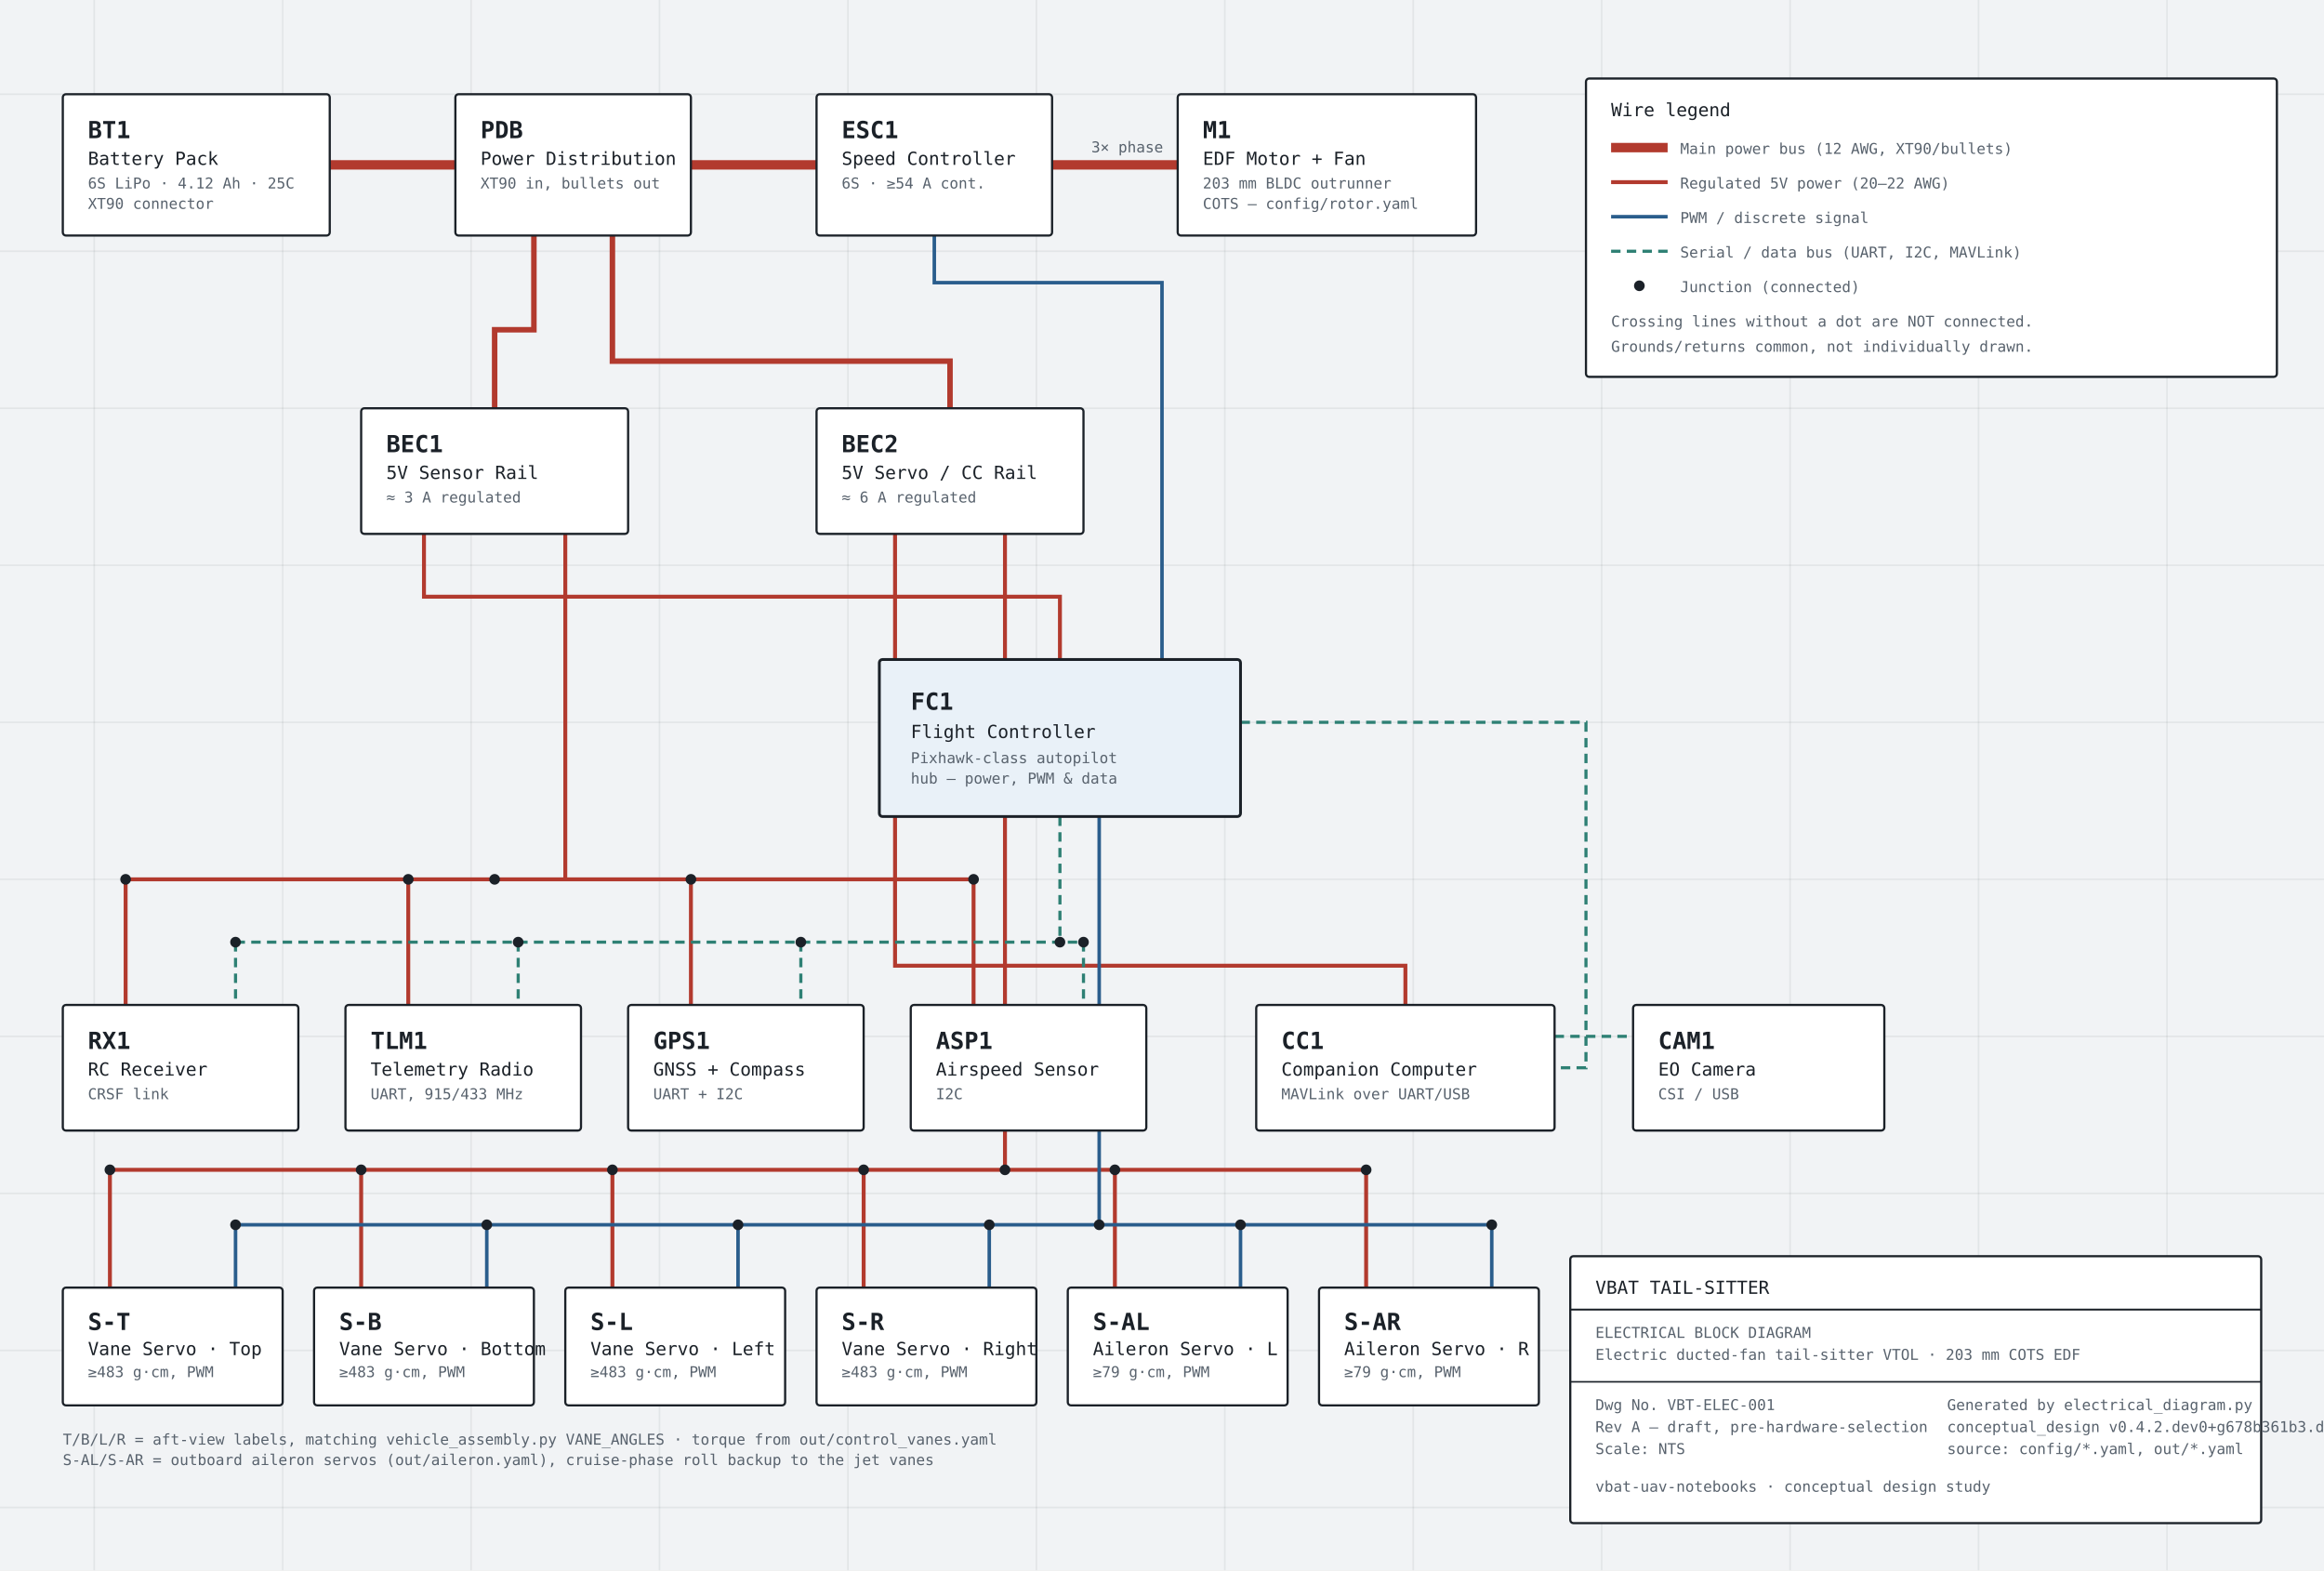
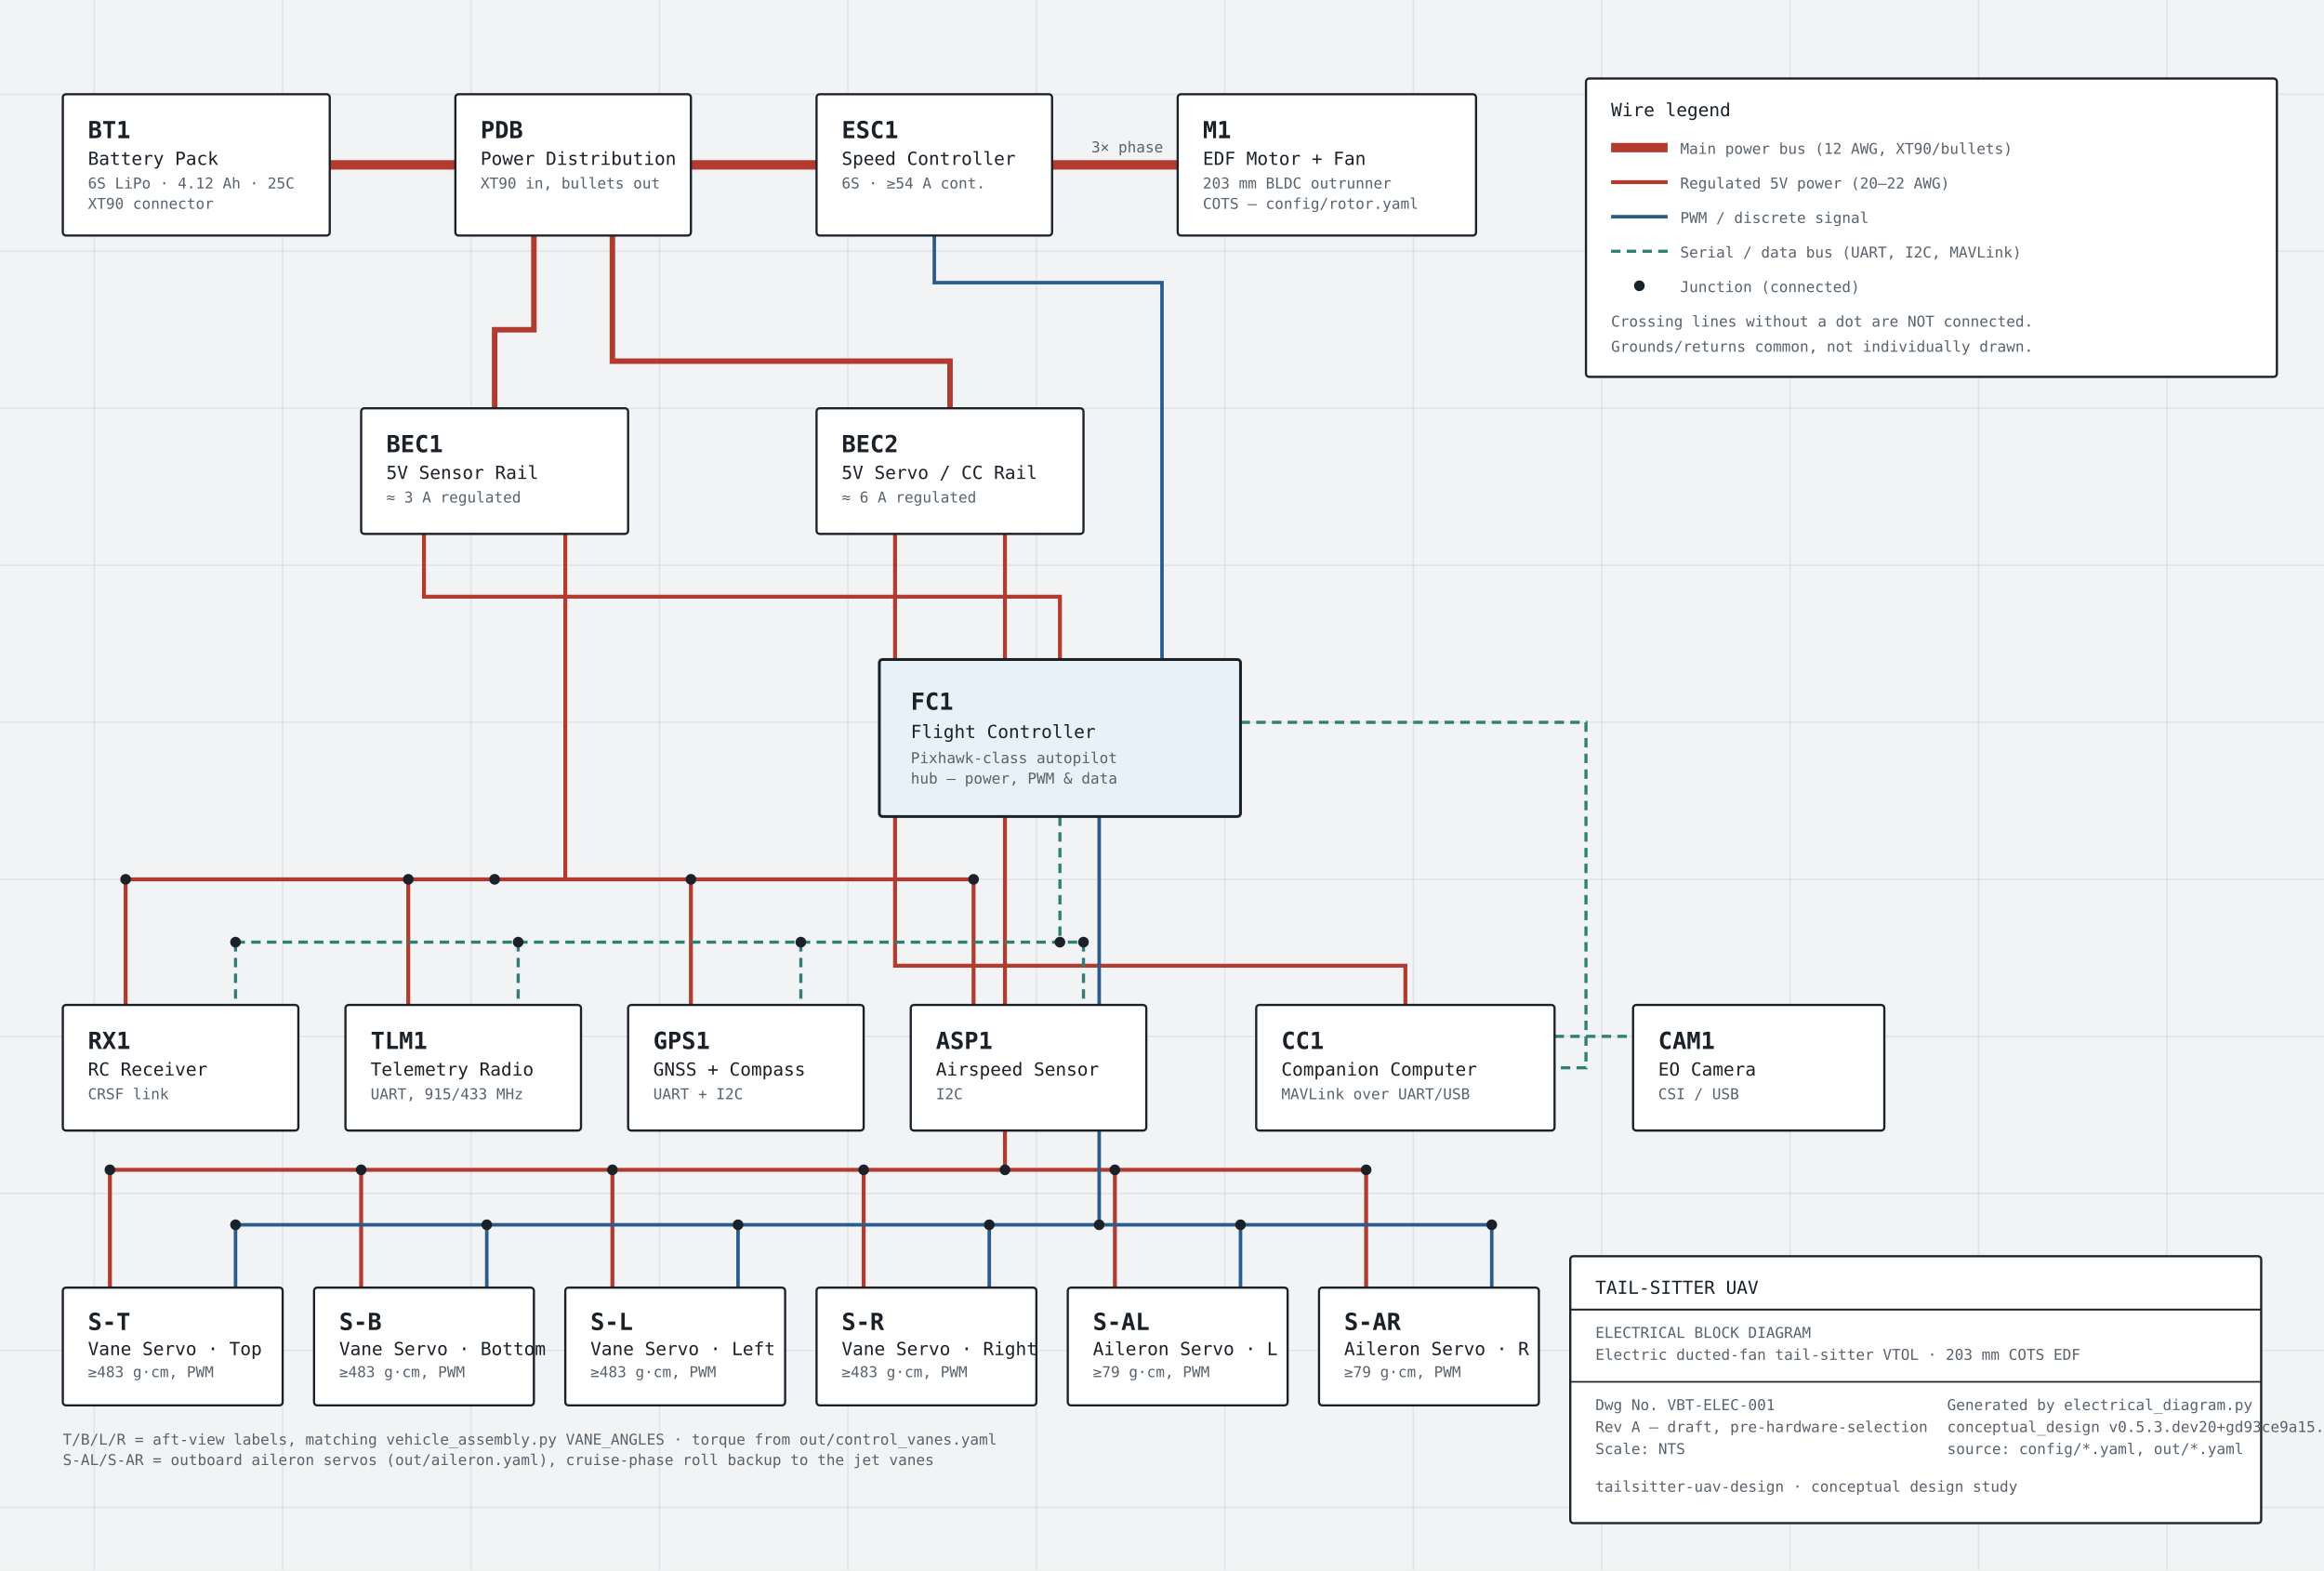
<svg xmlns="http://www.w3.org/2000/svg" viewBox="0 0 1480 1000" role="img" aria-labelledby="wd-title wd-desc">
  <style>
    text { font-family: ui-monospace, "Cascadia Mono", "SF Mono", "JetBrains Mono", Consolas, monospace; fill: #1B2128; }
    .ref { font-weight: 700; font-size: 15px; }
    .name { font-size: 11.5px; font-weight: 500; }
    .spec { font-size: 9.5px; fill: #58626D; }
    .wire-label { font-size: 9.5px; fill: #58626D; }
    .box { fill: #FFFFFF; stroke: #1B2128; stroke-width: 1.4; }
    .box.hub { fill: #E9F1F8; stroke-width: 1.8; }
    .jx { fill: #1B2128; }
    .grid-line { stroke: rgba(27,33,40,0.07); stroke-width: 1; }
    .power { stroke: #B23A2E; }
    .signal { stroke: #2A5D8C; }
    .data { stroke: #2E8074; }
  </style>
  <rect x="0" y="0" width="1480" height="1000" fill="#F1F3F5" />
  <g class="grid-line">
    <path d="M0,60 H1480 M0,160 H1480 M0,260 H1480 M0,360 H1480 M0,460 H1480 M0,560 H1480 M0,660 H1480 M0,760 H1480 M0,860 H1480 M0,960 H1480" />
    <path d="M60,0 V1000 M180,0 V1000 M300,0 V1000 M420,0 V1000 M540,0 V1000 M660,0 V1000 M780,0 V1000 M900,0 V1000 M1020,0 V1000 M1140,0 V1000 M1260,0 V1000 M1380,0 V1000" />
  </g>
  <g fill="none">
    <path class="power" d="M210,105 H290" stroke-width="6" />
    <path class="power" d="M440,105 H520" stroke-width="6" />
    <path class="power" d="M670,105 H750" stroke-width="6" />
    <text class="wire-label" x="695" y="97">3× phase</text>
    <path class="power" d="M340,150 V210 H315 V260" stroke-width="3.5" />
    <path class="power" d="M390,150 V230 H605 V260" stroke-width="3.5" />
    <path class="power" d="M270,340 V380 H675 V420" stroke-width="2.5" />
    <path class="power" d="M360,340 V560" stroke-width="2.5" />
    <path class="power" d="M80,560 H620" stroke-width="2.5" />
    <path class="power" d="M80,560 V640 M260,560 V640 M440,560 V640 M620,560 V640" stroke-width="2.5" />
    <path class="power" d="M570,340 V615 H895 V640" stroke-width="2.5" />
    <path class="power" d="M640,340 V745" stroke-width="2.5" />
    <path class="power" d="M70,745 H870" stroke-width="2.5" />
    <path class="power" d="M70,745 V820 M230,745 V820 M390,745 V820 M550,745 V820 M710,745 V820 M870,745 V820" stroke-width="2.5" />
    <path class="signal" d="M740,420 V180 H595 V150" stroke-width="2.25" />
    <path class="data" d="M675,520 V600" stroke-width="2" stroke-dasharray="6 4" />
    <path class="data" d="M150,600 H690" stroke-width="2" stroke-dasharray="6 4" />
    <path class="data" d="M150,600 V640 M330,600 V640 M510,600 V640 M690,600 V640" stroke-width="2" stroke-dasharray="6 4" />
    <path class="data" d="M790,460 H1010 V680 H990" stroke-width="2" stroke-dasharray="6 4" />
    <path class="data" d="M990,660 H1040" stroke-width="2" stroke-dasharray="6 4" />
    <path class="signal" d="M700,520 V780" stroke-width="2.25" />
    <path class="signal" d="M150,780 H950" stroke-width="2.25" />
    <path class="signal" d="M150,780 V820 M310,780 V820 M470,780 V820 M630,780 V820 M790,780 V820 M950,780 V820" stroke-width="2.25" />
  </g>
  <g class="jx">
    <circle cx="315" cy="560" r="3.4" />
    <circle cx="80" cy="560" r="3.4" />
    <circle cx="260" cy="560" r="3.4" />
    <circle cx="440" cy="560" r="3.4" />
    <circle cx="620" cy="560" r="3.4" />
    <circle cx="675" cy="600" r="3.4" />
    <circle cx="150" cy="600" r="3.4" />
    <circle cx="330" cy="600" r="3.4" />
    <circle cx="510" cy="600" r="3.4" />
    <circle cx="690" cy="600" r="3.4" />
    <circle cx="640" cy="745" r="3.4" />
    <circle cx="70" cy="745" r="3.4" />
    <circle cx="230" cy="745" r="3.4" />
    <circle cx="390" cy="745" r="3.4" />
    <circle cx="550" cy="745" r="3.4" />
    <circle cx="710" cy="745" r="3.4" />
    <circle cx="870" cy="745" r="3.4" />
    <circle cx="700" cy="780" r="3.4" />
    <circle cx="150" cy="780" r="3.4" />
    <circle cx="310" cy="780" r="3.4" />
    <circle cx="470" cy="780" r="3.4" />
    <circle cx="630" cy="780" r="3.4" />
    <circle cx="790" cy="780" r="3.4" />
    <circle cx="950" cy="780" r="3.4" />
  </g>
  <g>
    <rect class="box" x="40" y="60" width="170" height="90" rx="2" />
    <text class="ref" x="56" y="88">BT1</text>
    <text class="name" x="56" y="105">Battery Pack</text>
    <text class="spec" x="56" y="120">6S LiPo · 4.12 Ah · 25C</text>
    <text class="spec" x="56" y="133">XT90 connector</text>
  </g>
  <g>
    <rect class="box" x="290" y="60" width="150" height="90" rx="2" />
    <text class="ref" x="306" y="88">PDB</text>
    <text class="name" x="306" y="105">Power Distribution</text>
    <text class="spec" x="306" y="120">XT90 in, bullets out</text>
  </g>
  <g>
    <rect class="box" x="520" y="60" width="150" height="90" rx="2" />
    <text class="ref" x="536" y="88">ESC1</text>
    <text class="name" x="536" y="105">Speed Controller</text>
    <text class="spec" x="536" y="120">6S · ≥54 A cont.</text>
  </g>
  <g>
    <rect class="box" x="750" y="60" width="190" height="90" rx="2" />
    <text class="ref" x="766" y="88">M1</text>
    <text class="name" x="766" y="105">EDF Motor + Fan</text>
    <text class="spec" x="766" y="120">203 mm BLDC outrunner</text>
    <text class="spec" x="766" y="133">COTS — config/rotor.yaml</text>
  </g>
  <g>
    <rect class="box" x="230" y="260" width="170" height="80" rx="2" />
    <text class="ref" x="246" y="288">BEC1</text>
    <text class="name" x="246" y="305">5V Sensor Rail</text>
    <text class="spec" x="246" y="320">≈ 3 A regulated</text>
  </g>
  <g>
    <rect class="box" x="520" y="260" width="170" height="80" rx="2" />
    <text class="ref" x="536" y="288">BEC2</text>
    <text class="name" x="536" y="305">5V Servo / CC Rail</text>
    <text class="spec" x="536" y="320">≈ 6 A regulated</text>
  </g>
  <g>
    <rect class="box hub" x="560" y="420" width="230" height="100" rx="2" />
    <text class="ref" x="580" y="452">FC1</text>
    <text class="name" x="580" y="470">Flight Controller</text>
    <text class="spec" x="580" y="486">Pixhawk-class autopilot</text>
    <text class="spec" x="580" y="499">hub — power, PWM &amp; data</text>
  </g>
  <g>
    <rect class="box" x="40" y="640" width="150" height="80" rx="2" />
    <text class="ref" x="56" y="668">RX1</text>
    <text class="name" x="56" y="685">RC Receiver</text>
    <text class="spec" x="56" y="700">CRSF link</text>
  </g>
  <g>
    <rect class="box" x="220" y="640" width="150" height="80" rx="2" />
    <text class="ref" x="236" y="668">TLM1</text>
    <text class="name" x="236" y="685">Telemetry Radio</text>
    <text class="spec" x="236" y="700">UART, 915/433 MHz</text>
  </g>
  <g>
    <rect class="box" x="400" y="640" width="150" height="80" rx="2" />
    <text class="ref" x="416" y="668">GPS1</text>
    <text class="name" x="416" y="685">GNSS + Compass</text>
    <text class="spec" x="416" y="700">UART + I2C</text>
  </g>
  <g>
    <rect class="box" x="580" y="640" width="150" height="80" rx="2" />
    <text class="ref" x="596" y="668">ASP1</text>
    <text class="name" x="596" y="685">Airspeed Sensor</text>
    <text class="spec" x="596" y="700">I2C</text>
  </g>
  <g>
    <rect class="box" x="800" y="640" width="190" height="80" rx="2" />
    <text class="ref" x="816" y="668">CC1</text>
    <text class="name" x="816" y="685">Companion Computer</text>
    <text class="spec" x="816" y="700">MAVLink over UART/USB</text>
  </g>
  <g>
    <rect class="box" x="1040" y="640" width="160" height="80" rx="2" />
    <text class="ref" x="1056" y="668">CAM1</text>
    <text class="name" x="1056" y="685">EO Camera</text>
    <text class="spec" x="1056" y="700">CSI / USB</text>
  </g>
  <g>
    <rect class="box" x="40" y="820" width="140" height="75" rx="2" />
    <text class="ref" x="56" y="847">S-T</text>
    <text class="name" x="56" y="863">Vane Servo · Top</text>
    <text class="spec" x="56" y="877">≥483 g·cm, PWM</text>
  </g>
  <g>
    <rect class="box" x="200" y="820" width="140" height="75" rx="2" />
    <text class="ref" x="216" y="847">S-B</text>
    <text class="name" x="216" y="863">Vane Servo · Bottom</text>
    <text class="spec" x="216" y="877">≥483 g·cm, PWM</text>
  </g>
  <g>
    <rect class="box" x="360" y="820" width="140" height="75" rx="2" />
    <text class="ref" x="376" y="847">S-L</text>
    <text class="name" x="376" y="863">Vane Servo · Left</text>
    <text class="spec" x="376" y="877">≥483 g·cm, PWM</text>
  </g>
  <g>
    <rect class="box" x="520" y="820" width="140" height="75" rx="2" />
    <text class="ref" x="536" y="847">S-R</text>
    <text class="name" x="536" y="863">Vane Servo · Right</text>
    <text class="spec" x="536" y="877">≥483 g·cm, PWM</text>
  </g>
  <g>
    <rect class="box" x="680" y="820" width="140" height="75" rx="2" />
    <text class="ref" x="696" y="847">S-AL</text>
    <text class="name" x="696" y="863">Aileron Servo · L</text>
    <text class="spec" x="696" y="877">≥79 g·cm, PWM</text>
  </g>
  <g>
    <rect class="box" x="840" y="820" width="140" height="75" rx="2" />
    <text class="ref" x="856" y="847">S-AR</text>
    <text class="name" x="856" y="863">Aileron Servo · R</text>
    <text class="spec" x="856" y="877">≥79 g·cm, PWM</text>
  </g>
  <text class="spec" x="40" y="920">T/B/L/R = aft-view labels, matching vehicle_assembly.py VANE_ANGLES · torque from out/control_vanes.yaml</text>
  <text class="spec" x="40" y="933">S-AL/S-AR = outboard aileron servos (out/aileron.yaml), cruise-phase roll backup to the jet vanes</text>
  <g transform="translate(1010,50)">
    <rect class="box" x="0" y="0" width="440" height="190" rx="2" />
    <text class="name" x="16" y="24" font-weight="650">Wire legend</text>
    <line x1="16" y1="44" x2="52" y2="44" class="power" stroke-width="6" />
    <text class="spec" x="60" y="48">Main power bus (12 AWG, XT90/bullets)</text>
    <line x1="16" y1="66" x2="52" y2="66" class="power" stroke-width="2.5" />
    <text class="spec" x="60" y="70">Regulated 5V power (20–22 AWG)</text>
    <line x1="16" y1="88" x2="52" y2="88" class="signal" stroke-width="2.25" />
    <text class="spec" x="60" y="92">PWM / discrete signal</text>
    <line x1="16" y1="110" x2="52" y2="110" class="data" stroke-width="2" stroke-dasharray="6 4" />
    <text class="spec" x="60" y="114">Serial / data bus (UART, I2C, MAVLink)</text>
    <circle class="jx" cx="34" cy="132" r="3.4" />
    <text class="spec" x="60" y="136">Junction (connected)</text>
    <text class="spec" x="16" y="158">Crossing lines without a dot are NOT connected.</text>
    <text class="spec" x="16" y="174">Grounds/returns common, not individually drawn.</text>
  </g>
  <g transform="translate(1000,800)">
    <rect class="box" x="0" y="0" width="440" height="170" rx="2" />
    <line x1="0" y1="34" x2="440" y2="34" stroke="#1B2128" stroke-width="1.2" />
-     <text class="name" x="16" y="24" font-weight="650" font-size="13px">VBAT TAIL-SITTER</text>
+     <text class="name" x="16" y="24" font-weight="650" font-size="13px">TAIL-SITTER UAV</text>
    <text class="spec" x="16" y="52">ELECTRICAL BLOCK DIAGRAM</text>
    <text class="spec" x="16" y="66">Electric ducted-fan tail-sitter VTOL · 203 mm COTS EDF</text>
    <line x1="0" y1="80" x2="440" y2="80" stroke="#1B2128" stroke-width="1" />
    <text class="spec" x="16" y="98">Dwg No. VBT-ELEC-001</text>
    <text class="spec" x="16" y="112">Rev A — draft, pre-hardware-selection</text>
    <text class="spec" x="16" y="126">Scale: NTS</text>
    <text class="spec" x="240" y="98">Generated by electrical_diagram.py</text>
-     <text class="spec" x="240" y="112">conceptual_design v0.4.2.dev0+g678b361b3.d20260715</text>
+     <text class="spec" x="240" y="112">conceptual_design v0.5.3.dev20+gd93ce9a15.d20260928</text>
    <text class="spec" x="240" y="126">source: config/*.yaml, out/*.yaml</text>
-     <text class="spec" x="16" y="150">vbat-uav-notebooks · conceptual design study</text>
+     <text class="spec" x="16" y="150">tailsitter-uav-design · conceptual design study</text>
  </g>
</svg>
